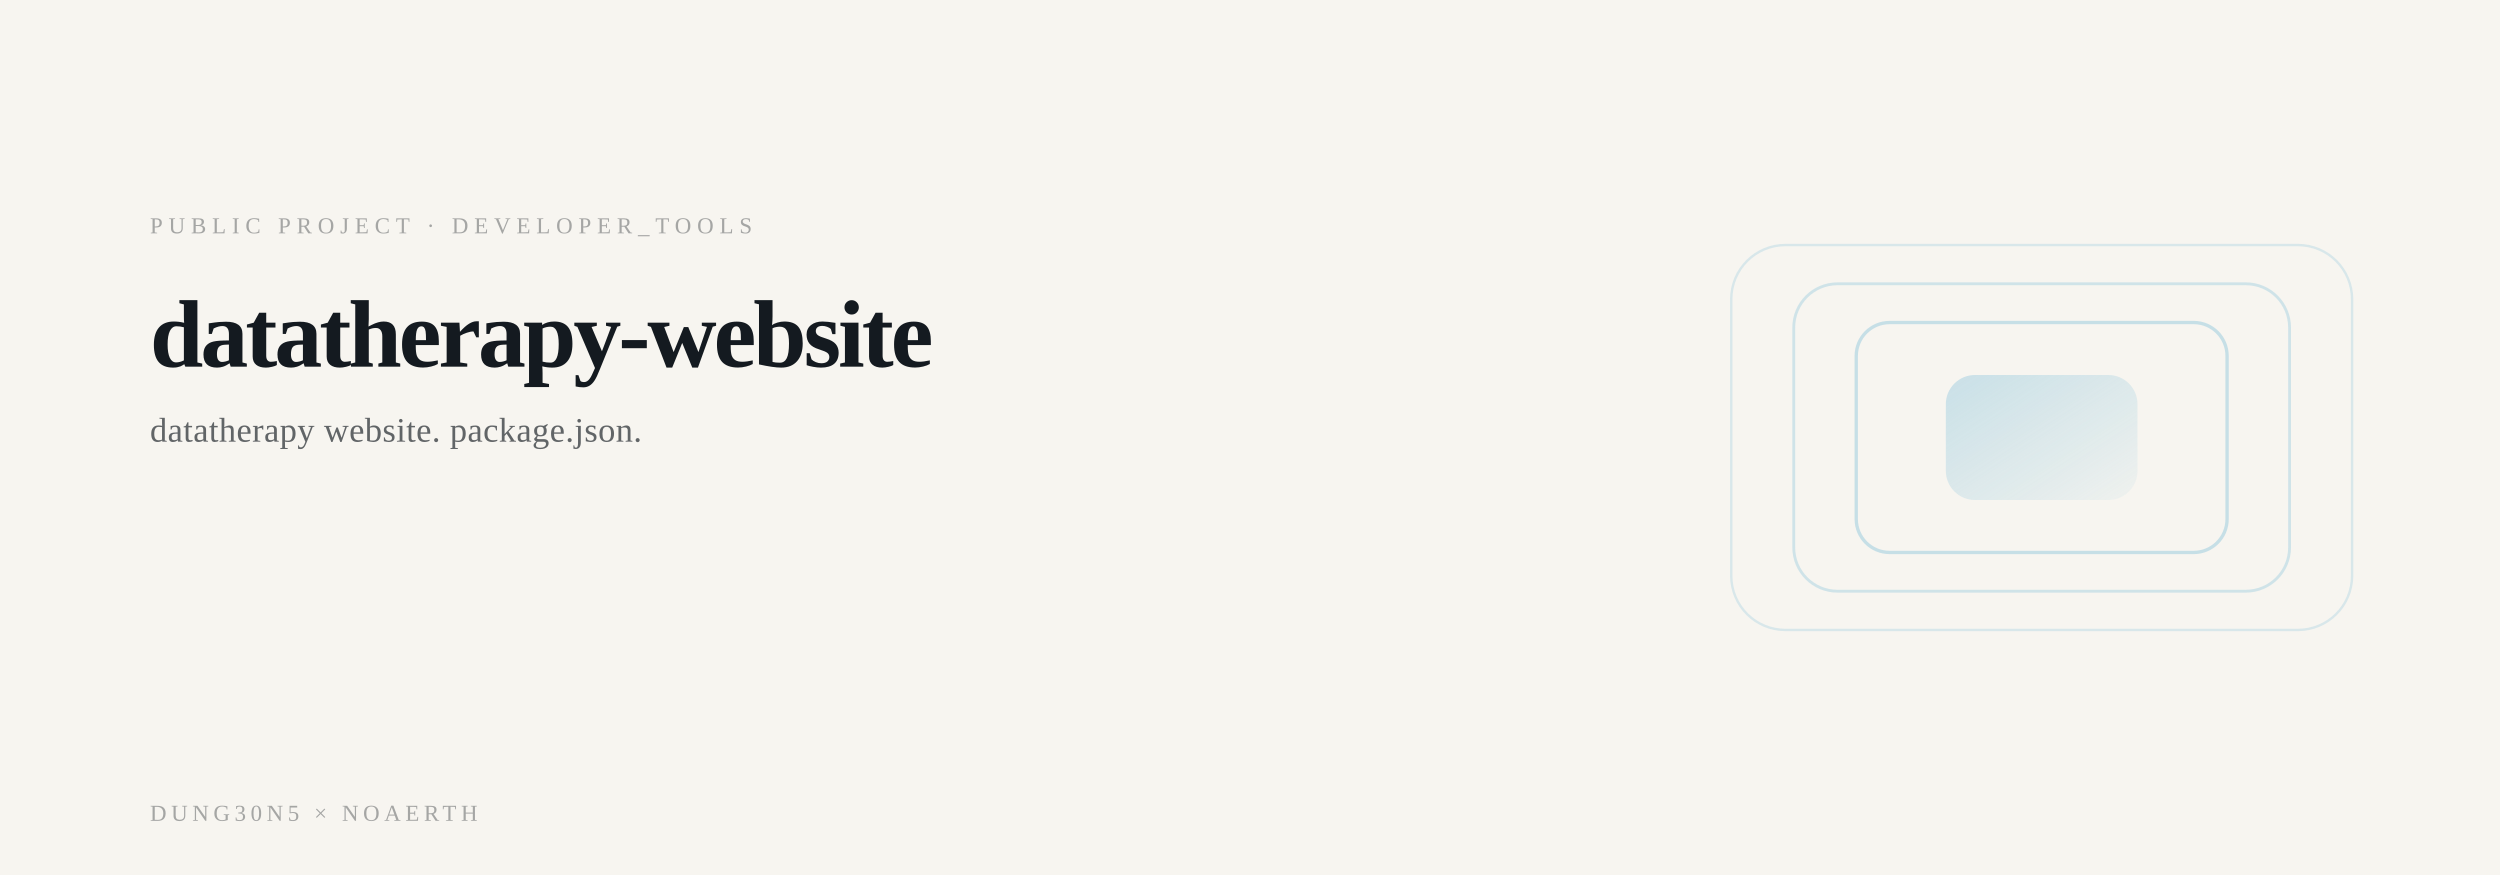
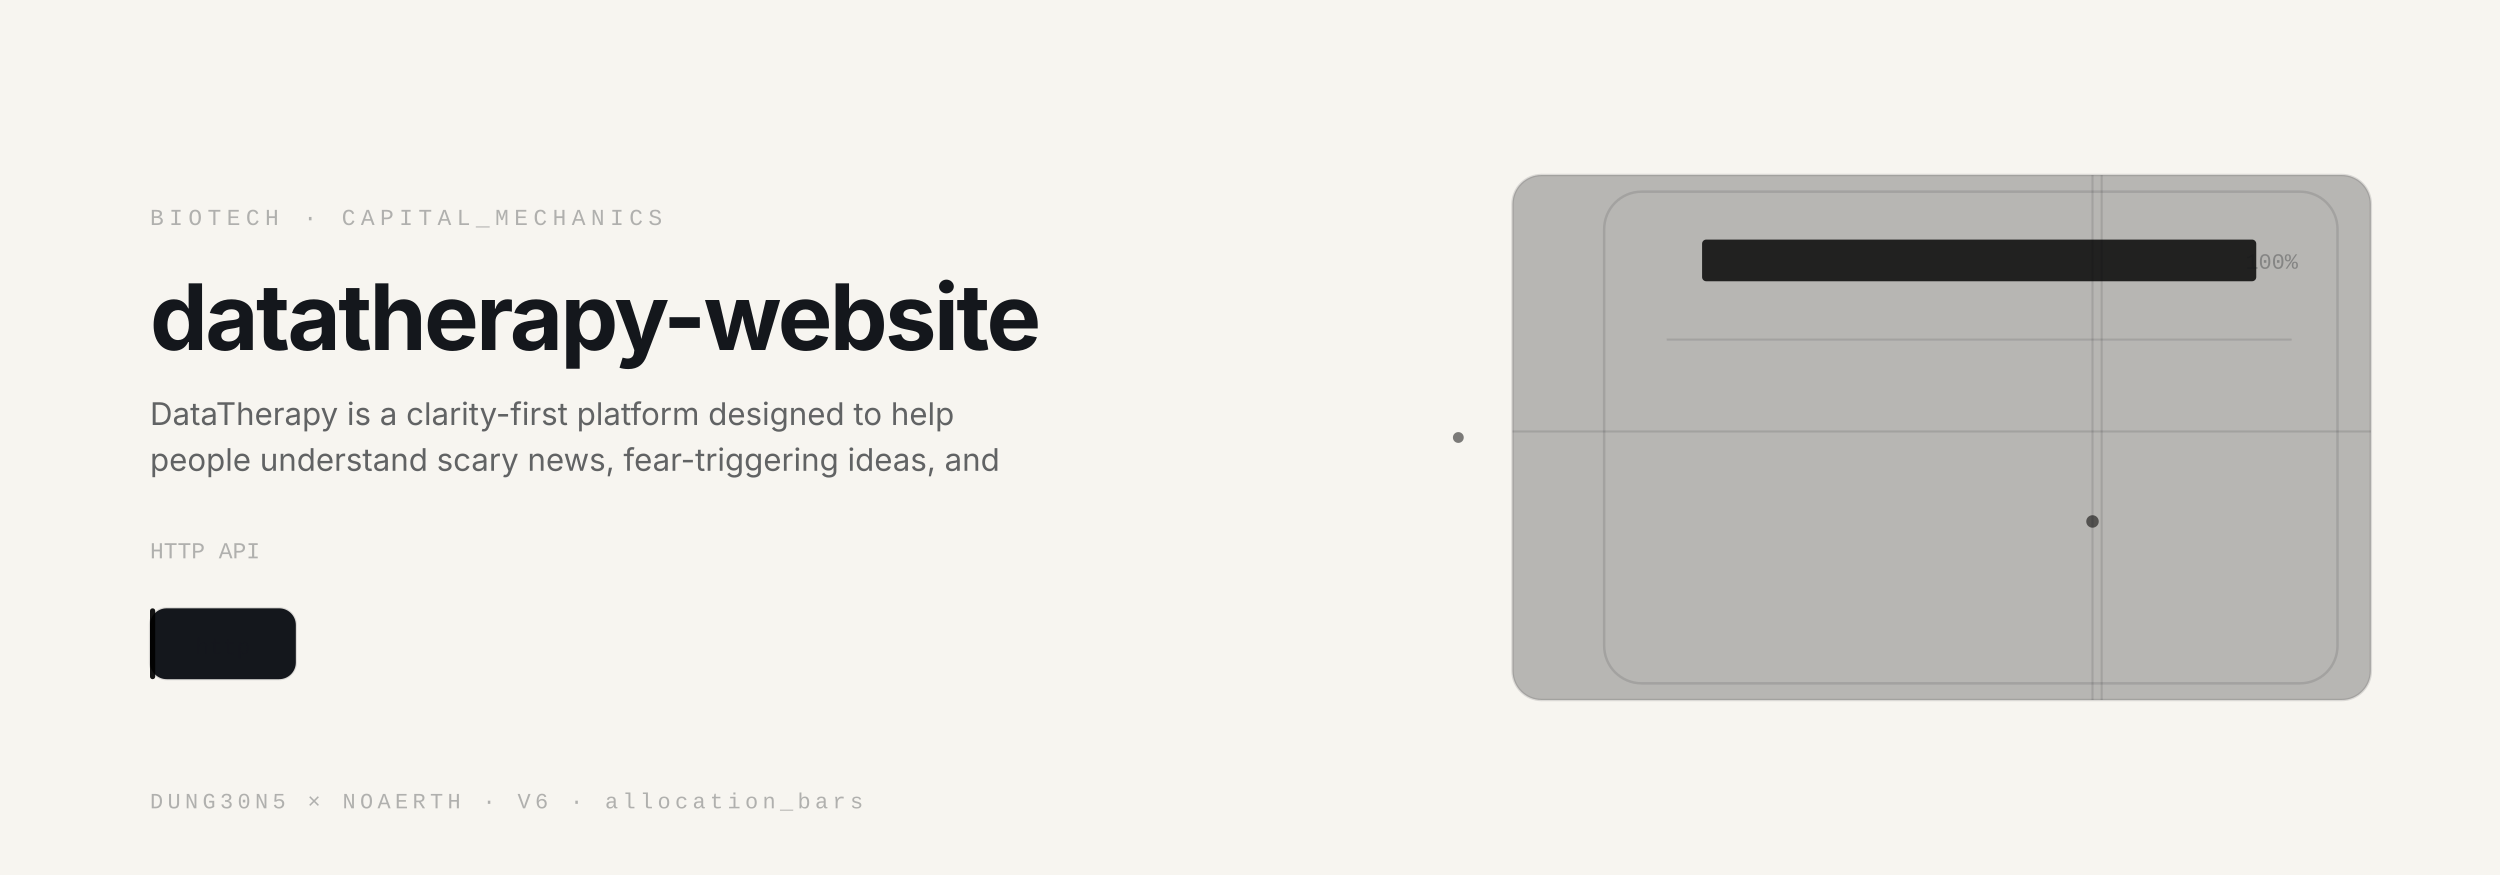
- <svg xmlns="http://www.w3.org/2000/svg" viewBox="0 0 1200 420" width="1200" height="420" role="img" aria-label="datatherapy-website: an orthogonal dependency lattice. Motion depicts a dependency graph resolves, packages install, the build advances.">
-   <defs>
-     <linearGradient id="hero-datatherapy-website-light-a" x1="0" y1="0" x2="1" y2="1">
-       <stop offset="0" stop-color="#6fb7d6" stop-opacity="0.85" />
-       <stop offset="1" stop-color="#6fb7d6" stop-opacity="0.15" />
-     </linearGradient>
-   </defs>
+ <svg xmlns="http://www.w3.org/2000/svg" viewBox="0 0 1200 420" width="1200" height="420" role="img" aria-label="datatherapy-website: value enters, allocates across positions, and settles">
  <rect width="1200" height="420" fill="#f7f5f0" />
-   <rect x="891" y="154.82" width="178" height="110.36" rx="16" fill="none" stroke="#6fb7d6" stroke-width="1.60" opacity="0.36" />
-   <rect x="861" y="136.22" width="238" height="147.56" rx="21" fill="none" stroke="#6fb7d6" stroke-width="1.38" opacity="0.29" />
-   <rect x="831" y="117.62" width="298" height="184.76" rx="26" fill="none" stroke="#6fb7d6" stroke-width="1.16" opacity="0.23" />
-   <rect x="934" y="180" width="92" height="60" rx="14" fill="url(#hero-datatherapy-website-light-a)" opacity="0.40" />
-   <text x="72" y="112" fill="#141a205c" font-size="11" letter-spacing="2.8">PUBLIC PROJECT · DEVELOPER_TOOLS</text>
-   <text x="72" y="176" fill="#141a20" font-size="46" font-weight="660" letter-spacing="-1.4">datatherapy-website</text>
-   <text x="72" y="212" fill="#141a20a8" font-size="16.5" letter-spacing="0.2">datatherapy website. package.json.</text>
-   <rect x="72" y="266" width="106" height="40" rx="9" fill="#141a20" fill-opacity="0.05" stroke="#f4efe424" stroke-width="1.1" opacity="0">
-     <animate attributeName="opacity" from="0" to="1" dur="0.5s" begin="0.50s" fill="freeze" />
-   </rect>
-   <rect x="72" y="266" width="2.5" height="40" rx="1.2" fill="#6fb7d6" opacity="0">
-     <animate attributeName="opacity" from="0" to="0.9" dur="0.5s" begin="0.50s" fill="freeze" />
-   </rect>
-   <text x="125" y="291" fill="#141a20" font-size="11.5" text-anchor="middle" font-family="ui-monospace,SFMono-Regular,Menlo,monospace" opacity="0">install<animate attributeName="opacity" from="0" to="1" dur="0.5s" begin="0.65s" fill="freeze" />
-   </text>
-   <rect x="194" y="266" width="106" height="40" rx="9" fill="#141a20" fill-opacity="0.05" stroke="#f4efe424" stroke-width="1.1" opacity="0">
-     <animate attributeName="opacity" from="0" to="1" dur="0.5s" begin="1.00s" fill="freeze" />
-   </rect>
-   <rect x="194" y="266" width="2.5" height="40" rx="1.2" fill="#6fb7d6" opacity="0">
-     <animate attributeName="opacity" from="0" to="0.9" dur="0.5s" begin="1.00s" fill="freeze" />
-   </rect>
-   <text x="247" y="291" fill="#141a20" font-size="11.5" text-anchor="middle" font-family="ui-monospace,SFMono-Regular,Menlo,monospace" opacity="0">resolve tree<animate attributeName="opacity" from="0" to="1" dur="0.5s" begin="1.15s" fill="freeze" />
-   </text>
-   <rect x="316" y="266" width="106" height="40" rx="9" fill="#141a20" fill-opacity="0.05" stroke="#f4efe424" stroke-width="1.1" opacity="0">
-     <animate attributeName="opacity" from="0" to="1" dur="0.5s" begin="1.50s" fill="freeze" />
-   </rect>
-   <rect x="316" y="266" width="2.5" height="40" rx="1.2" fill="#6fb7d6" opacity="0">
-     <animate attributeName="opacity" from="0" to="0.9" dur="0.5s" begin="1.50s" fill="freeze" />
-   </rect>
-   <text x="369" y="291" fill="#141a20" font-size="11.5" text-anchor="middle" font-family="ui-monospace,SFMono-Regular,Menlo,monospace" opacity="0">link<animate attributeName="opacity" from="0" to="1" dur="0.5s" begin="1.65s" fill="freeze" />
-   </text>
-   <rect x="438" y="266" width="106" height="40" rx="9" fill="#141a20" fill-opacity="0.05" stroke="#f4efe424" stroke-width="1.1" opacity="0">
-     <animate attributeName="opacity" from="0" to="1" dur="0.5s" begin="2.00s" fill="freeze" />
-   </rect>
-   <rect x="438" y="266" width="2.5" height="40" rx="1.2" fill="#e7c27a" opacity="0">
-     <animate attributeName="opacity" from="0" to="0.9" dur="0.5s" begin="2.00s" fill="freeze" />
-   </rect>
-   <text x="491" y="291" fill="#141a20" font-size="11.5" text-anchor="middle" font-family="ui-monospace,SFMono-Regular,Menlo,monospace" opacity="0">verify<animate attributeName="opacity" from="0" to="1" dur="0.5s" begin="2.15s" fill="freeze" />
-   </text>
-   <text x="72" y="394" fill="#141a205c" font-size="11" letter-spacing="2.2">DUNG30N5 × NOAERTH</text>
+   <text x="72" y="108" font-family="ui-monospace, SFMono-Regular, Menlo, Monaco, Consolas, 'Liberation Mono', monospace" font-size="11" letter-spacing="2.6" fill="#14171c4f">BIOTECH · CAPITAL_MECHANICS</text>
+   <text x="72" y="168" font-family="-apple-system, BlinkMacSystemFont, 'Segoe UI', Inter, Helvetica, Arial, sans-serif" font-size="44" font-weight="660" letter-spacing="-1.2" fill="#14171c">datatherapy-website</text>
+   <text x="72" y="204" font-family="-apple-system, BlinkMacSystemFont, 'Segoe UI', Inter, Helvetica, Arial, sans-serif" font-size="15" fill="#14171ca8">DataTherapy is a clarity-first platform designed to help</text>
+   <text x="72" y="226" font-family="-apple-system, BlinkMacSystemFont, 'Segoe UI', Inter, Helvetica, Arial, sans-serif" font-size="15" fill="#14171ca8">people understand scary news, fear-triggering ideas, and</text>
+   <text x="72" y="268" font-family="ui-monospace, SFMono-Regular, Menlo, Monaco, Consolas, 'Liberation Mono', monospace" font-size="11" fill="#14171c4f">HTTP API</text>
+   <rect x="72.0" y="292.0" width="70.0" height="34.0" rx="8" fill="#14171c" stroke="#14171c1f" stroke-width="1.1" />
+   <rect x="72.0" y="292.0" width="2.5" height="34.0" rx="1.2" fill="mint" opacity="0.92" />
+   <text x="107.0" y="314" font-family="ui-monospace, SFMono-Regular, Menlo, Monaco, Consolas, 'Liberation Mono', monospace" font-size="11" fill="#14171c" fill-opacity="0.82" text-anchor="middle">http</text>
+   <rect x="726.0" y="84.0" width="412.0" height="252.0" rx="14" fill="amber" fill-opacity="0.05" />
+   <line x1="740.0" y1="85.0" x2="1124.0" y2="85.0" stroke="amber" stroke-width="1.6" opacity="0.4" />
+   <rect x="726.0" y="84.0" width="412.0" height="252.0" rx="14" fill="none" stroke="#14171c1f" stroke-width="1.2" />
+   <line x1="1004.4" y1="84.0" x2="1004.4" y2="336.0" stroke="#14171c1f" stroke-width="1" />
+   <line x1="1008.8" y1="84.0" x2="1008.8" y2="336.0" stroke="#14171c1f" stroke-width="1" />
+   <line x1="726.0" y1="207.1" x2="1138.0" y2="207.1" stroke="#14171c1f" stroke-width="1" />
+   <circle cx="1004.4" cy="250.3" r="3" fill="amber" opacity="0.55" />
+   <rect x="726.0" y="84.0" width="412.0" height="252.0" rx="14" fill="#000" fill-opacity="0.22" />
+   <circle cx="1104.0" cy="302.0" r="9" fill="none" stroke="mint" stroke-width="1.4" opacity="0.6" />
+   <rect x="770" y="92" width="352" height="236" rx="18" fill="none" stroke="#14171c1f" stroke-width="1.2" />
+   <rect x="817.0" y="115.0" width="266.0" height="20.0" rx="2" fill="mint" opacity="0.82" />
+   <text x="1103" y="129" font-family="ui-monospace, SFMono-Regular, Menlo, Monaco, Consolas, 'Liberation Mono', monospace" font-size="10.5" fill="#14171c4f" text-anchor="end">100%</text>
+   <line x1="800" y1="163" x2="1100" y2="163" stroke="#14171c1f" stroke-width="1" />
+   <circle cx="700.0" cy="210.0" r="2.6" fill="amber" opacity="0.5" />
+   <text x="72" y="388" font-family="ui-monospace, SFMono-Regular, Menlo, Monaco, Consolas, 'Liberation Mono', monospace" font-size="10.5" letter-spacing="2.1" fill="#14171c4f">DUNG30N5 × NOAERTH · V6 · allocation_bars</text>
</svg>
